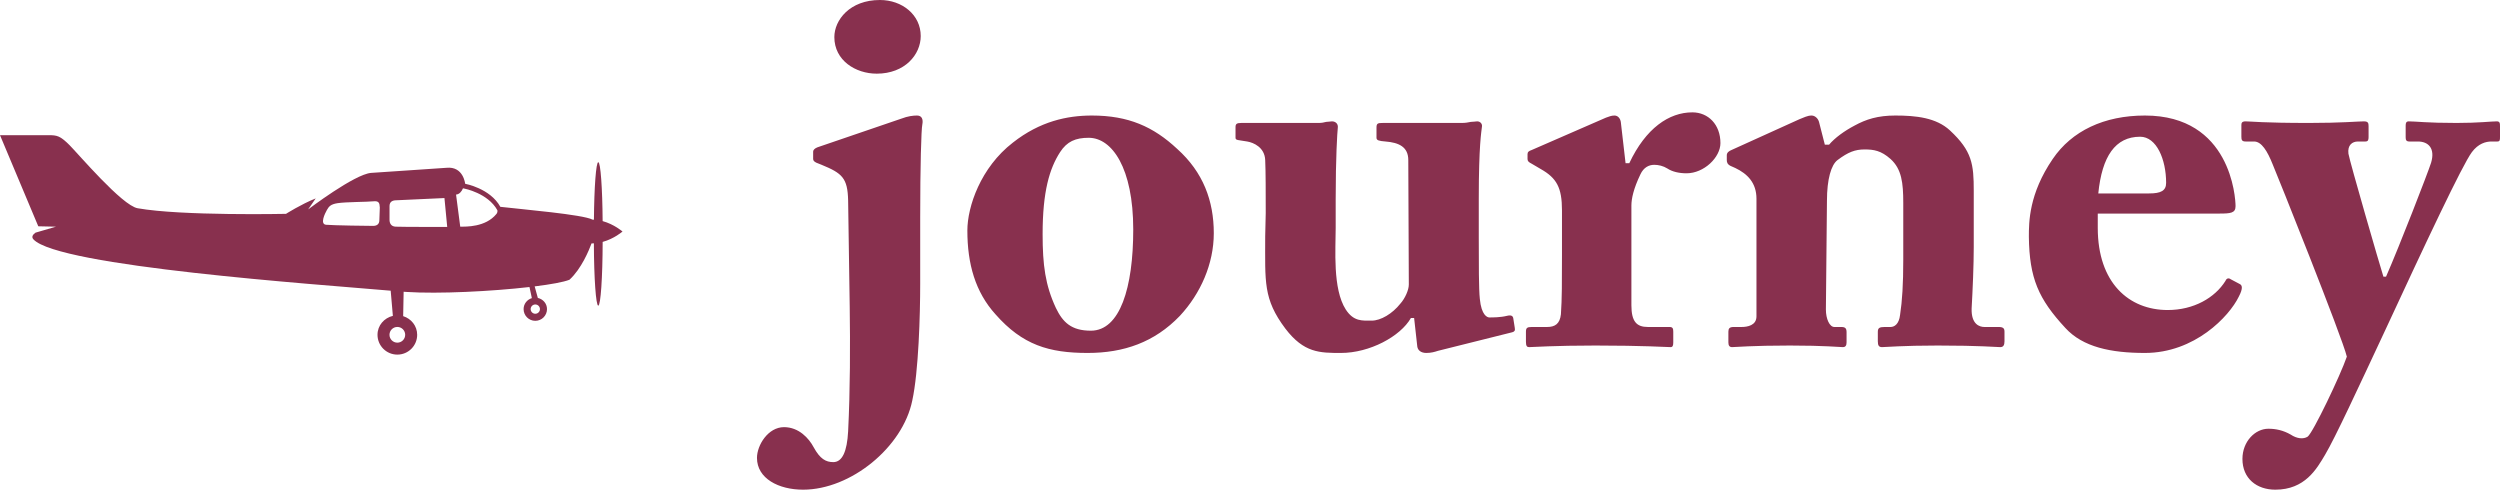
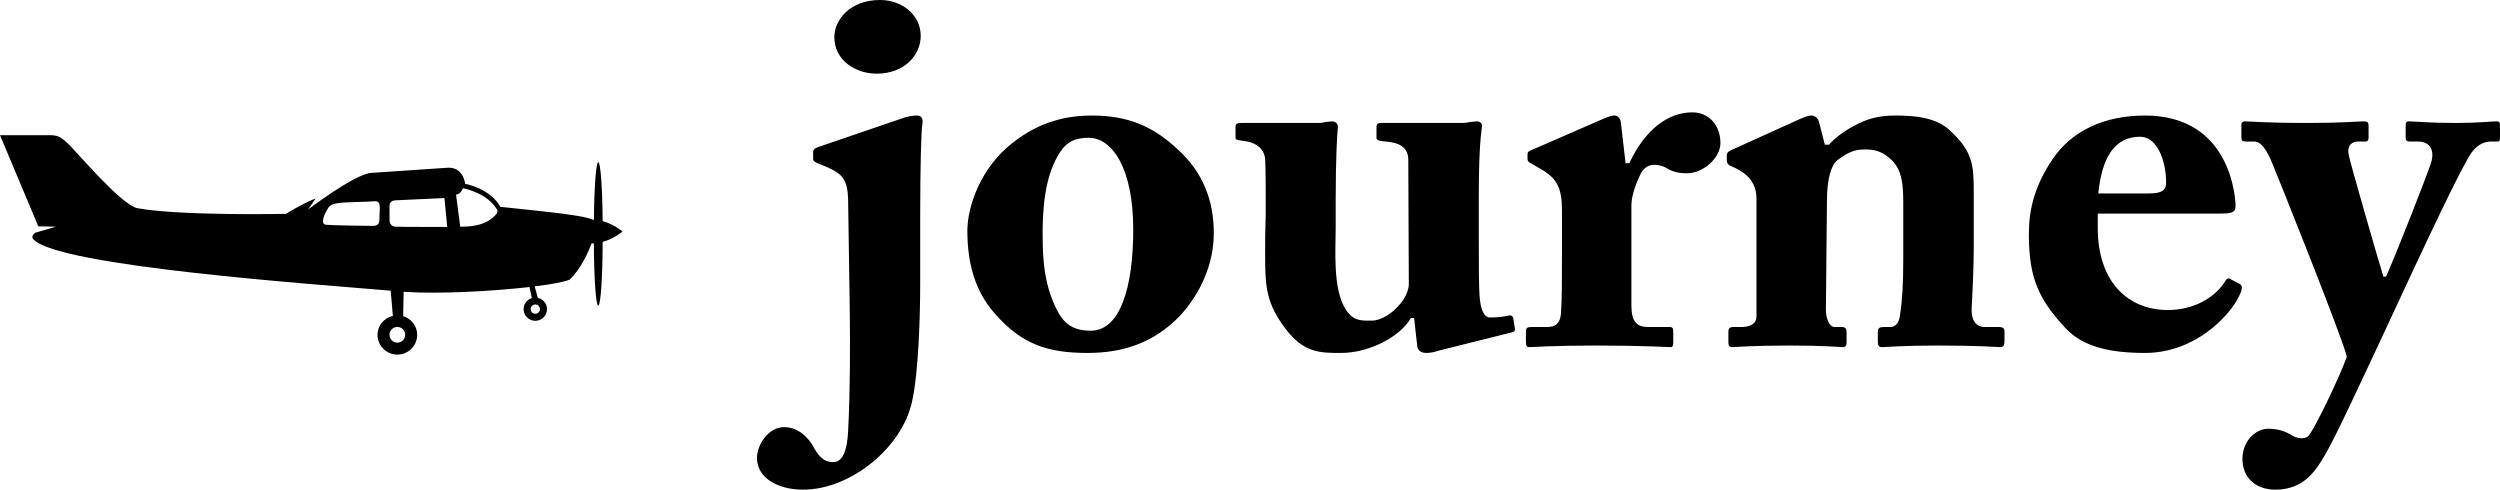
- <svg xmlns="http://www.w3.org/2000/svg" viewBox="0 0 369.895 72.452" preserveAspectRatio="xMidYMid meet" class="css-1r4bsbq" id="ecdcgebe" width="369.895" height="72.452">
+ <svg xmlns="http://www.w3.org/2000/svg" viewBox="0 0 369.895 72.452" preserveAspectRatio="xMidYMid meet" class="css-1r4bsbq" id="ecdcgebe" width="369.895" height="72.452" version="1.1">
  <defs id="SvgjsDefs1647" />
-   <g id="SvgjsG1648" featurekey="symbolFeature-0" transform="matrix(0.8717961,0,0,0.8717961,-13.35767,-24.94806)" fill="#88304E">
-     <g fill="#88304E">
-       <path d="M117.599,66.142c-0.039-5.607-0.352-9.998-0.738-9.998c-0.383,0-0.695,4.271-0.74,9.766   c-0.084-0.004-0.158-0.02-0.242-0.02c-1.629-0.871-11.945-1.74-15.639-2.172c-1.738-3.148-5.973-3.91-5.973-3.91   s-0.291-2.992-3.146-2.715c-0.975,0.096-9.994,0.652-12.816,0.867c-2.822,0.219-10.688,6.201-10.688,6.201l1.287-1.873   c-2.473,0.986-5.043,2.623-5.043,2.623s-17.738,0.377-25.184-0.953c-2.662-0.477-10.082-9.25-11.617-10.771   c-1.541-1.52-2.055-1.629-3.498-1.629c-0.793,0-4.793,0-8.24,0c1.773,4.209,5.393,12.85,6.496,15.463l3.008,0.068l-3.477,1.012   c-0.406,0.291-0.754,0.701-0.359,1.133c4.191,4.604,48.275,7.646,60.639,8.719l0.369,4.271c-1.482,0.355-2.607,1.623-2.607,3.213   c0,1.859,1.508,3.363,3.367,3.363c1.857,0,3.365-1.504,3.365-3.363c0-1.506-1.008-2.736-2.377-3.166l0.08-4.141   c0.152,0.01,0.318,0.023,0.451,0.033c5.508,0.361,14.533-0.1,20.906-0.834l0.404,1.883c-0.809,0.252-1.402,0.975-1.402,1.865   c0,1.096,0.887,1.988,1.984,1.988c1.1,0,1.988-0.893,1.988-1.988c0-0.943-0.67-1.693-1.555-1.895l-0.539-1.959   c2.76-0.342,4.922-0.734,5.906-1.129c2.031-1.854,3.33-5.035,3.748-6.172c0.053,0,0.105,0.006,0.16,0.006   c0.082,0,0.156-0.018,0.236-0.02c0.018,5.887,0.344,10.586,0.746,10.586c0.406,0,0.732-4.82,0.744-10.822   c1.961-0.533,3.369-1.762,3.369-1.762S119.562,66.679,117.599,66.142z M79.706,65.981c0,0.734-0.488,0.957-1.01,0.973   c-0.486,0.014-6.949-0.084-8.035-0.191c-1.086-0.109-0.195-1.91,0.146-2.514c0.334-0.59,0.629-0.969,1.816-1.152   c1.414-0.217,5.043-0.201,6.018-0.311c0.975-0.107,1.104,0.258,1.143,1.045C79.8,64.163,79.706,65.194,79.706,65.981z    M84.089,85.437c0,0.738-0.6,1.334-1.332,1.334c-0.734,0-1.334-0.596-1.334-1.334c0-0.736,0.6-1.332,1.334-1.332   C83.489,84.104,84.089,84.7,84.089,85.437z M82.466,67.087c-0.811-0.037-1.035-0.639-1.035-1.152c0-0.516,0-1.605,0-2.34   s0.48-0.99,1.176-0.99l8.145-0.375l0.469,4.9C91.22,67.13,83.731,67.144,82.466,67.087z M99.567,64.938   c-1.844,2.254-5.16,2.145-6.137,2.145l-0.709-5.445c0.537-0.029,0.953-0.506,1.18-1.07l0.008,0.012l0.176,0.033   c0.037,0.008,4.035,0.764,5.643,3.674C99.728,64.286,99.841,64.604,99.567,64.938z M106.169,80.29c0.438,0,0.789,0.354,0.789,0.787   s-0.352,0.789-0.789,0.789c-0.432,0-0.787-0.355-0.787-0.789S105.737,80.29,106.169,80.29z" fill="#88304E" />
+   <g id="SvgjsG1648" featurekey="symbolFeature-0" transform="matrix(0.8717961,0,0,0.8717961,-13.35767,-24.94806)" fill="#88304E" style="fill:#000000">
+     <g fill="#88304E" id="g1" style="fill:#000000">
+       <path d="M117.599,66.142c-0.039-5.607-0.352-9.998-0.738-9.998c-0.383,0-0.695,4.271-0.74,9.766   c-0.084-0.004-0.158-0.02-0.242-0.02c-1.629-0.871-11.945-1.74-15.639-2.172c-1.738-3.148-5.973-3.91-5.973-3.91   s-0.291-2.992-3.146-2.715c-0.975,0.096-9.994,0.652-12.816,0.867c-2.822,0.219-10.688,6.201-10.688,6.201l1.287-1.873   c-2.473,0.986-5.043,2.623-5.043,2.623s-17.738,0.377-25.184-0.953c-2.662-0.477-10.082-9.25-11.617-10.771   c-1.541-1.52-2.055-1.629-3.498-1.629c-0.793,0-4.793,0-8.24,0c1.773,4.209,5.393,12.85,6.496,15.463l3.008,0.068l-3.477,1.012   c-0.406,0.291-0.754,0.701-0.359,1.133c4.191,4.604,48.275,7.646,60.639,8.719l0.369,4.271c-1.482,0.355-2.607,1.623-2.607,3.213   c0,1.859,1.508,3.363,3.367,3.363c1.857,0,3.365-1.504,3.365-3.363c0-1.506-1.008-2.736-2.377-3.166l0.08-4.141   c0.152,0.01,0.318,0.023,0.451,0.033c5.508,0.361,14.533-0.1,20.906-0.834l0.404,1.883c-0.809,0.252-1.402,0.975-1.402,1.865   c0,1.096,0.887,1.988,1.984,1.988c1.1,0,1.988-0.893,1.988-1.988c0-0.943-0.67-1.693-1.555-1.895l-0.539-1.959   c2.76-0.342,4.922-0.734,5.906-1.129c2.031-1.854,3.33-5.035,3.748-6.172c0.053,0,0.105,0.006,0.16,0.006   c0.082,0,0.156-0.018,0.236-0.02c0.018,5.887,0.344,10.586,0.746,10.586c0.406,0,0.732-4.82,0.744-10.822   c1.961-0.533,3.369-1.762,3.369-1.762S119.562,66.679,117.599,66.142z M79.706,65.981c0,0.734-0.488,0.957-1.01,0.973   c-0.486,0.014-6.949-0.084-8.035-0.191c-1.086-0.109-0.195-1.91,0.146-2.514c0.334-0.59,0.629-0.969,1.816-1.152   c1.414-0.217,5.043-0.201,6.018-0.311c0.975-0.107,1.104,0.258,1.143,1.045C79.8,64.163,79.706,65.194,79.706,65.981z    M84.089,85.437c0,0.738-0.6,1.334-1.332,1.334c-0.734,0-1.334-0.596-1.334-1.334c0-0.736,0.6-1.332,1.334-1.332   C83.489,84.104,84.089,84.7,84.089,85.437z M82.466,67.087c-0.811-0.037-1.035-0.639-1.035-1.152c0-0.516,0-1.605,0-2.34   s0.48-0.99,1.176-0.99l8.145-0.375l0.469,4.9C91.22,67.13,83.731,67.144,82.466,67.087z M99.567,64.938   c-1.844,2.254-5.16,2.145-6.137,2.145l-0.709-5.445c0.537-0.029,0.953-0.506,1.18-1.07l0.008,0.012l0.176,0.033   c0.037,0.008,4.035,0.764,5.643,3.674C99.728,64.286,99.841,64.604,99.567,64.938z M106.169,80.29c0.438,0,0.789,0.354,0.789,0.787   s-0.352,0.789-0.789,0.789c-0.432,0-0.787-0.355-0.787-0.789S105.737,80.29,106.169,80.29z" fill="#88304E" id="path1" style="fill:#000000" />
    </g>
  </g>
-   <g id="SvgjsG1649" featurekey="nameFeature-0" transform="matrix(1.960282,0,0,1.960282,119.6059,-27.28713)" fill="#88304E">
-     <path d="M8.48 16.64 c0 1.4 -1.2 2.84 -3.32 2.84 c-1.6 0 -3.2 -1 -3.2 -2.76 c0 -1.28 1.16 -2.8 3.44 -2.8 c1.68 0 3.08 1.12 3.08 2.72 z M8.6 23.32 c-0.08 0.36 -0.16 3.16 -0.16 7 l0 5 c0 2.36 -0.12 6.64 -0.6 8.84 c-0.72 3.52 -4.64 6.72 -8.24 6.72 c-1.84 0 -3.48 -0.84 -3.48 -2.4 c0 -0.96 0.84 -2.32 2.04 -2.32 c1.12 0 1.88 0.84 2.24 1.52 c0.48 0.88 0.92 1.12 1.48 1.12 c0.68 0 1.04 -0.8 1.12 -2.32 c0.16 -3.16 0.16 -6.56 0.12 -9.4 l-0.12 -8.04 c-0.04 -1.68 -0.44 -2.04 -2 -2.68 l-0.4 -0.16 c-0.16 -0.08 -0.24 -0.16 -0.24 -0.28 l0 -0.56 c0 -0.12 0.12 -0.24 0.32 -0.32 l6.32 -2.16 c0.52 -0.2 0.92 -0.24 1.2 -0.24 c0.36 0 0.48 0.28 0.4 0.68 z M21.08 40.56 c-2.92 0 -4.92 -0.6 -6.96 -2.92 c-1.52 -1.68 -2.12 -3.8 -2.12 -6.32 c0 -1.8 1 -4.76 3.44 -6.64 c2.04 -1.6 4.08 -2.04 5.96 -2.04 c2.76 0 4.64 0.84 6.44 2.52 c1.96 1.76 2.76 3.92 2.76 6.36 c0 2.32 -1 4.56 -2.56 6.24 c-1.92 2 -4.24 2.8 -6.96 2.8 z M21.32 38.88 c2.2 0 3.2 -3.24 3.2 -7.64 c0 -4.64 -1.6 -6.92 -3.36 -6.92 c-1 0 -1.64 0.28 -2.16 1.08 c-0.8 1.24 -1.32 2.96 -1.32 6.2 c0 2.32 0.2 3.84 1 5.56 c0.52 1.08 1.16 1.72 2.64 1.72 z M53.12 39 l-5.6 1.4 c-0.24 0.08 -0.52 0.16 -0.88 0.16 c-0.4 0 -0.64 -0.2 -0.68 -0.48 l-0.24 -2.16 l-0.24 0 c-0.8 1.4 -3.12 2.64 -5.28 2.64 c-1.6 0 -2.8 0 -4.2 -1.84 c-1.68 -2.24 -1.52 -3.52 -1.52 -6.96 l0.04 -1.76 c0 -1.52 0 -3.12 -0.04 -4 c-0.04 -0.96 -0.88 -1.32 -1.36 -1.4 c-0.68 -0.12 -0.88 -0.08 -0.88 -0.28 l0 -0.8 c0 -0.24 0.08 -0.32 0.44 -0.32 l5.84 0 c0.24 0 0.4 -0.04 0.56 -0.08 c0.16 0 0.32 -0.04 0.44 -0.04 c0.28 0 0.48 0.2 0.44 0.48 c-0.04 0.36 -0.16 2.24 -0.16 5.4 l0 2.16 c0 1.6 -0.24 4.6 0.76 6.16 c0.6 0.92 1.24 0.84 1.96 0.84 c0.68 0 1.56 -0.52 2.16 -1.28 c0.36 -0.4 0.64 -1.04 0.64 -1.44 l-0.04 -9.4 c0 -1 -0.72 -1.32 -1.72 -1.4 c-0.48 -0.04 -0.68 -0.08 -0.68 -0.28 l0 -0.76 c0 -0.32 0.08 -0.36 0.48 -0.36 l5.96 0 c0.28 0 0.48 -0.04 0.68 -0.08 c0.2 0 0.36 -0.04 0.48 -0.04 c0.24 0 0.4 0.2 0.36 0.4 c-0.04 0.36 -0.24 1.4 -0.24 5.44 l0 2.96 c0 1.92 0 3.88 0.08 4.6 c0.12 1.24 0.56 1.4 0.72 1.4 c0.24 0 0.84 0 1.32 -0.12 c0.32 -0.08 0.44 0 0.48 0.16 l0.12 0.76 c0.04 0.2 -0.04 0.28 -0.2 0.32 z M62.12 29.44 l0 7.52 c0 1.24 0.4 1.64 1.24 1.64 l1.64 0 c0.24 0 0.28 0.12 0.28 0.36 l0 0.8 c0 0.24 -0.04 0.36 -0.2 0.36 c-0.24 0 -2.08 -0.12 -5.68 -0.12 c-3.08 0 -4.76 0.12 -5 0.12 c-0.16 0 -0.24 -0.08 -0.24 -0.4 l0 -0.76 c0 -0.28 0.08 -0.36 0.44 -0.36 l1.16 0 c0.6 0 0.96 -0.24 1.04 -0.96 c0.08 -1.12 0.08 -2.52 0.08 -4.52 l0 -3.32 c0 -1.72 -0.4 -2.44 -1.6 -3.12 l-0.68 -0.4 c-0.24 -0.12 -0.32 -0.2 -0.32 -0.36 l0 -0.36 c0 -0.16 0.08 -0.24 0.32 -0.32 l5.6 -2.44 c0.24 -0.08 0.4 -0.16 0.64 -0.16 c0.28 0 0.44 0.24 0.48 0.48 l0.36 3.12 l0.28 0 c1.24 -2.64 3 -3.84 4.76 -3.84 c1.2 0 2.12 0.92 2.12 2.32 c0 1.08 -1.24 2.28 -2.56 2.28 c-0.56 0 -1.08 -0.12 -1.44 -0.36 c-0.32 -0.2 -0.68 -0.28 -1 -0.28 c-0.4 0 -0.8 0.2 -1.04 0.72 c-0.52 1.08 -0.68 1.84 -0.68 2.36 z M76.28 23.12 l0.44 1.72 l0.32 0 c0.44 -0.52 1.16 -1.04 1.92 -1.44 c0.88 -0.48 1.76 -0.76 3.08 -0.76 c1.56 0 3.08 0.16 4.12 1.12 c1.68 1.56 1.8 2.56 1.8 4.56 l0 4.24 c0 1.36 -0.08 3.24 -0.16 4.64 c-0.04 1.2 0.6 1.4 0.96 1.4 l1.08 0 c0.36 0 0.44 0.12 0.44 0.36 l0 0.72 c0 0.28 -0.08 0.44 -0.32 0.44 c-0.28 0 -1.52 -0.12 -4.72 -0.12 c-2.64 0 -3.92 0.12 -4.2 0.12 c-0.24 0 -0.32 -0.12 -0.32 -0.44 l0 -0.72 c0 -0.28 0.12 -0.36 0.52 -0.36 l0.44 0 c0.28 0 0.64 -0.2 0.72 -0.92 c0.16 -1.04 0.24 -2.32 0.24 -4.16 l0 -4.28 c0 -1.52 -0.12 -2.56 -0.96 -3.32 c-0.72 -0.64 -1.28 -0.72 -1.96 -0.72 c-0.72 0 -1.24 0.2 -2.04 0.8 c-0.48 0.36 -0.8 1.44 -0.8 3.08 l-0.08 8.2 c0 0.72 0.28 1.32 0.64 1.32 l0.52 0 c0.32 0 0.4 0.12 0.4 0.4 l0 0.76 c0 0.24 -0.08 0.36 -0.28 0.36 c-0.28 0 -1.36 -0.12 -4 -0.12 c-2.84 0 -4.12 0.12 -4.36 0.12 c-0.2 0 -0.28 -0.12 -0.28 -0.36 l0 -0.8 c0 -0.24 0.08 -0.36 0.4 -0.36 l0.6 0 c0.44 0 1.12 -0.12 1.12 -0.8 l0 -8.88 c0 -1.2 -0.68 -1.88 -1.6 -2.32 l-0.36 -0.16 c-0.24 -0.12 -0.28 -0.28 -0.28 -0.44 l0 -0.36 c0 -0.2 0.16 -0.32 0.36 -0.4 l5.12 -2.32 c0.32 -0.12 0.6 -0.28 0.92 -0.28 c0.24 0 0.48 0.2 0.56 0.48 z M106.48 30.04 l-9.16 0 l0 1.08 c0 4.16 2.36 6.2 5.28 6.2 c1.96 0 3.56 -0.92 4.36 -2.2 c0.08 -0.2 0.24 -0.24 0.4 -0.12 l0.68 0.36 c0.16 0.08 0.28 0.28 -0.08 0.96 c-0.72 1.48 -3.32 4.24 -7.08 4.24 c-2.56 0 -4.68 -0.44 -6 -1.88 c-2.04 -2.2 -2.72 -3.76 -2.76 -6.88 c0 -1.12 0 -3.24 1.8 -5.88 c1.44 -2.12 3.88 -3.28 6.96 -3.28 c6.48 0 6.84 6.2 6.84 6.84 c0 0.52 -0.36 0.56 -1.24 0.56 z M97.36 28.52 l3.84 0 c0.88 0 1.28 -0.2 1.28 -0.8 c0 -1.76 -0.72 -3.48 -1.96 -3.48 c-1.88 0 -2.88 1.48 -3.16 4.28 z M110.72 50.88 c-1.4 0 -2.48 -0.84 -2.48 -2.32 c0 -1.32 0.96 -2.28 1.96 -2.28 c0.56 0 1.12 0.12 1.68 0.44 c0.48 0.32 0.96 0.36 1.28 0.16 c0.4 -0.28 2.48 -4.64 2.96 -6.04 c-0.32 -1.4 -5.32 -13.88 -5.6 -14.52 c-0.4 -1 -0.84 -1.72 -1.4 -1.72 l-0.64 0 c-0.28 0 -0.32 -0.12 -0.32 -0.36 l0 -0.88 c0 -0.16 0.04 -0.28 0.32 -0.28 c0.36 0 1.32 0.12 4.8 0.12 c2.44 0 3.68 -0.12 4.12 -0.12 c0.32 0 0.36 0.12 0.36 0.36 l0 0.84 c0 0.2 -0.04 0.32 -0.24 0.32 l-0.56 0 c-0.44 0 -0.8 0.28 -0.72 0.92 c0.12 0.68 2.36 8.4 2.64 9.28 l0.2 0 c1 -2.28 3.16 -7.84 3.4 -8.6 c0.32 -1.08 -0.2 -1.6 -1 -1.6 l-0.64 0 c-0.24 0 -0.28 -0.12 -0.28 -0.32 l0 -0.88 c0 -0.2 0.04 -0.32 0.24 -0.32 c0.52 0 1.36 0.12 3.6 0.12 c1.68 0 2.6 -0.12 3.04 -0.12 c0.24 0 0.24 0.16 0.24 0.4 l0 0.76 c0 0.24 0 0.36 -0.2 0.36 l-0.44 0 c-0.44 0 -1 0.16 -1.48 0.8 c-0.72 0.96 -3.52 6.92 -6.56 13.48 c-2.04 4.36 -3.76 8.08 -4.52 9.36 c-0.64 1.08 -1.52 2.64 -3.76 2.64 z" fill="#88304E" />
+   <g id="SvgjsG1649" featurekey="nameFeature-0" transform="matrix(1.960282,0,0,1.960282,119.6059,-27.28713)" fill="#88304E" style="fill:#000000">
+     <path d="M8.48 16.64 c0 1.4 -1.2 2.84 -3.32 2.84 c-1.6 0 -3.2 -1 -3.2 -2.76 c0 -1.28 1.16 -2.8 3.44 -2.8 c1.68 0 3.08 1.12 3.08 2.72 z M8.6 23.32 c-0.08 0.36 -0.16 3.16 -0.16 7 l0 5 c0 2.36 -0.12 6.64 -0.6 8.84 c-0.72 3.52 -4.64 6.72 -8.24 6.72 c-1.84 0 -3.48 -0.84 -3.48 -2.4 c0 -0.96 0.84 -2.32 2.04 -2.32 c1.12 0 1.88 0.84 2.24 1.52 c0.48 0.88 0.92 1.12 1.48 1.12 c0.68 0 1.04 -0.8 1.12 -2.32 c0.16 -3.16 0.16 -6.56 0.12 -9.4 l-0.12 -8.04 c-0.04 -1.68 -0.44 -2.04 -2 -2.68 l-0.4 -0.16 c-0.16 -0.08 -0.24 -0.16 -0.24 -0.28 l0 -0.56 c0 -0.12 0.12 -0.24 0.32 -0.32 l6.32 -2.16 c0.52 -0.2 0.92 -0.24 1.2 -0.24 c0.36 0 0.48 0.28 0.4 0.68 z M21.08 40.56 c-2.92 0 -4.92 -0.6 -6.96 -2.92 c-1.52 -1.68 -2.12 -3.8 -2.12 -6.32 c0 -1.8 1 -4.76 3.44 -6.64 c2.04 -1.6 4.08 -2.04 5.96 -2.04 c2.76 0 4.64 0.84 6.44 2.52 c1.96 1.76 2.76 3.92 2.76 6.36 c0 2.32 -1 4.56 -2.56 6.24 c-1.92 2 -4.24 2.8 -6.96 2.8 z M21.32 38.88 c2.2 0 3.2 -3.24 3.2 -7.64 c0 -4.64 -1.6 -6.92 -3.36 -6.92 c-1 0 -1.64 0.28 -2.16 1.08 c-0.8 1.24 -1.32 2.96 -1.32 6.2 c0 2.32 0.2 3.84 1 5.56 c0.52 1.08 1.16 1.72 2.64 1.72 z M53.12 39 l-5.6 1.4 c-0.24 0.08 -0.52 0.16 -0.88 0.16 c-0.4 0 -0.64 -0.2 -0.68 -0.48 l-0.24 -2.16 l-0.24 0 c-0.8 1.4 -3.12 2.64 -5.28 2.64 c-1.6 0 -2.8 0 -4.2 -1.84 c-1.68 -2.24 -1.52 -3.52 -1.52 -6.96 l0.04 -1.76 c0 -1.52 0 -3.12 -0.04 -4 c-0.04 -0.96 -0.88 -1.32 -1.36 -1.4 c-0.68 -0.12 -0.88 -0.08 -0.88 -0.28 l0 -0.8 c0 -0.24 0.08 -0.32 0.44 -0.32 l5.84 0 c0.24 0 0.4 -0.04 0.56 -0.08 c0.16 0 0.32 -0.04 0.44 -0.04 c0.28 0 0.48 0.2 0.44 0.48 c-0.04 0.36 -0.16 2.24 -0.16 5.4 l0 2.16 c0 1.6 -0.24 4.6 0.76 6.16 c0.6 0.92 1.24 0.84 1.96 0.84 c0.68 0 1.56 -0.52 2.16 -1.28 c0.36 -0.4 0.64 -1.04 0.64 -1.44 l-0.04 -9.4 c0 -1 -0.72 -1.32 -1.72 -1.4 c-0.48 -0.04 -0.68 -0.08 -0.68 -0.28 l0 -0.76 c0 -0.32 0.08 -0.36 0.48 -0.36 l5.96 0 c0.28 0 0.48 -0.04 0.68 -0.08 c0.2 0 0.36 -0.04 0.48 -0.04 c0.24 0 0.4 0.2 0.36 0.4 c-0.04 0.36 -0.24 1.4 -0.24 5.44 l0 2.96 c0 1.92 0 3.88 0.08 4.6 c0.12 1.24 0.56 1.4 0.72 1.4 c0.24 0 0.84 0 1.32 -0.12 c0.32 -0.08 0.44 0 0.48 0.16 l0.12 0.76 c0.04 0.2 -0.04 0.28 -0.2 0.32 z M62.12 29.44 l0 7.52 c0 1.24 0.4 1.64 1.24 1.64 l1.64 0 c0.24 0 0.28 0.12 0.28 0.36 l0 0.8 c0 0.24 -0.04 0.36 -0.2 0.36 c-0.24 0 -2.08 -0.12 -5.68 -0.12 c-3.08 0 -4.76 0.12 -5 0.12 c-0.16 0 -0.24 -0.08 -0.24 -0.4 l0 -0.76 c0 -0.28 0.08 -0.36 0.44 -0.36 l1.16 0 c0.6 0 0.96 -0.24 1.04 -0.96 c0.08 -1.12 0.08 -2.52 0.08 -4.52 l0 -3.32 c0 -1.72 -0.4 -2.44 -1.6 -3.12 l-0.68 -0.4 c-0.24 -0.12 -0.32 -0.2 -0.32 -0.36 l0 -0.36 c0 -0.16 0.08 -0.24 0.32 -0.32 l5.6 -2.44 c0.24 -0.08 0.4 -0.16 0.64 -0.16 c0.28 0 0.44 0.24 0.48 0.48 l0.36 3.12 l0.28 0 c1.24 -2.64 3 -3.84 4.76 -3.84 c1.2 0 2.12 0.92 2.12 2.32 c0 1.08 -1.24 2.28 -2.56 2.28 c-0.56 0 -1.08 -0.12 -1.44 -0.36 c-0.32 -0.2 -0.68 -0.28 -1 -0.28 c-0.4 0 -0.8 0.2 -1.04 0.72 c-0.52 1.08 -0.68 1.84 -0.68 2.36 z M76.28 23.12 l0.44 1.72 l0.32 0 c0.44 -0.52 1.16 -1.04 1.92 -1.44 c0.88 -0.48 1.76 -0.76 3.08 -0.76 c1.56 0 3.08 0.16 4.12 1.12 c1.68 1.56 1.8 2.56 1.8 4.56 l0 4.24 c0 1.36 -0.08 3.24 -0.16 4.64 c-0.04 1.2 0.6 1.4 0.96 1.4 l1.08 0 c0.36 0 0.44 0.12 0.44 0.36 l0 0.72 c0 0.28 -0.08 0.44 -0.32 0.44 c-0.28 0 -1.52 -0.12 -4.72 -0.12 c-2.64 0 -3.92 0.12 -4.2 0.12 c-0.24 0 -0.32 -0.12 -0.32 -0.44 l0 -0.72 c0 -0.28 0.12 -0.36 0.52 -0.36 l0.44 0 c0.28 0 0.64 -0.2 0.72 -0.92 c0.16 -1.04 0.24 -2.32 0.24 -4.16 l0 -4.28 c0 -1.52 -0.12 -2.56 -0.96 -3.32 c-0.72 -0.64 -1.28 -0.72 -1.96 -0.72 c-0.72 0 -1.24 0.2 -2.04 0.8 c-0.48 0.36 -0.8 1.44 -0.8 3.08 l-0.08 8.2 c0 0.72 0.28 1.32 0.64 1.32 l0.52 0 c0.32 0 0.4 0.12 0.4 0.4 l0 0.76 c0 0.24 -0.08 0.36 -0.28 0.36 c-0.28 0 -1.36 -0.12 -4 -0.12 c-2.84 0 -4.12 0.12 -4.36 0.12 c-0.2 0 -0.28 -0.12 -0.28 -0.36 l0 -0.8 c0 -0.24 0.08 -0.36 0.4 -0.36 l0.6 0 c0.44 0 1.12 -0.12 1.12 -0.8 l0 -8.88 c0 -1.2 -0.68 -1.88 -1.6 -2.32 l-0.36 -0.16 c-0.24 -0.12 -0.28 -0.28 -0.28 -0.44 l0 -0.36 c0 -0.2 0.16 -0.32 0.36 -0.4 l5.12 -2.32 c0.32 -0.12 0.6 -0.28 0.92 -0.28 c0.24 0 0.48 0.2 0.56 0.48 z M106.48 30.04 l-9.16 0 l0 1.08 c0 4.16 2.36 6.2 5.28 6.2 c1.96 0 3.56 -0.92 4.36 -2.2 c0.08 -0.2 0.24 -0.24 0.4 -0.12 l0.68 0.36 c0.16 0.08 0.28 0.28 -0.08 0.96 c-0.72 1.48 -3.32 4.24 -7.08 4.24 c-2.56 0 -4.68 -0.44 -6 -1.88 c-2.04 -2.2 -2.72 -3.76 -2.76 -6.88 c0 -1.12 0 -3.24 1.8 -5.88 c1.44 -2.12 3.88 -3.28 6.96 -3.28 c6.48 0 6.84 6.2 6.84 6.84 c0 0.52 -0.36 0.56 -1.24 0.56 z M97.36 28.52 l3.84 0 c0.88 0 1.28 -0.2 1.28 -0.8 c0 -1.76 -0.72 -3.48 -1.96 -3.48 c-1.88 0 -2.88 1.48 -3.16 4.28 z M110.72 50.88 c-1.4 0 -2.48 -0.84 -2.48 -2.32 c0 -1.32 0.96 -2.28 1.96 -2.28 c0.56 0 1.12 0.12 1.68 0.44 c0.48 0.32 0.96 0.36 1.28 0.16 c0.4 -0.28 2.48 -4.64 2.96 -6.04 c-0.32 -1.4 -5.32 -13.88 -5.6 -14.52 c-0.4 -1 -0.84 -1.72 -1.4 -1.72 l-0.64 0 c-0.28 0 -0.32 -0.12 -0.32 -0.36 l0 -0.88 c0 -0.16 0.04 -0.28 0.32 -0.28 c0.36 0 1.32 0.12 4.8 0.12 c2.44 0 3.68 -0.12 4.12 -0.12 c0.32 0 0.36 0.12 0.36 0.36 l0 0.84 c0 0.2 -0.04 0.32 -0.24 0.32 l-0.56 0 c-0.44 0 -0.8 0.28 -0.72 0.92 c0.12 0.68 2.36 8.4 2.64 9.28 l0.2 0 c1 -2.28 3.16 -7.84 3.4 -8.6 c0.32 -1.08 -0.2 -1.6 -1 -1.6 l-0.64 0 c-0.24 0 -0.28 -0.12 -0.28 -0.32 l0 -0.88 c0 -0.2 0.04 -0.32 0.24 -0.32 c0.52 0 1.36 0.12 3.6 0.12 c1.68 0 2.6 -0.12 3.04 -0.12 c0.24 0 0.24 0.16 0.24 0.4 l0 0.76 c0 0.24 0 0.36 -0.2 0.36 l-0.44 0 c-0.44 0 -1 0.16 -1.48 0.8 c-0.72 0.96 -3.52 6.92 -6.56 13.48 c-2.04 4.36 -3.76 8.08 -4.52 9.36 c-0.64 1.08 -1.52 2.64 -3.76 2.64 z" fill="#88304E" id="path2" style="fill:#000000" />
  </g>
</svg>
